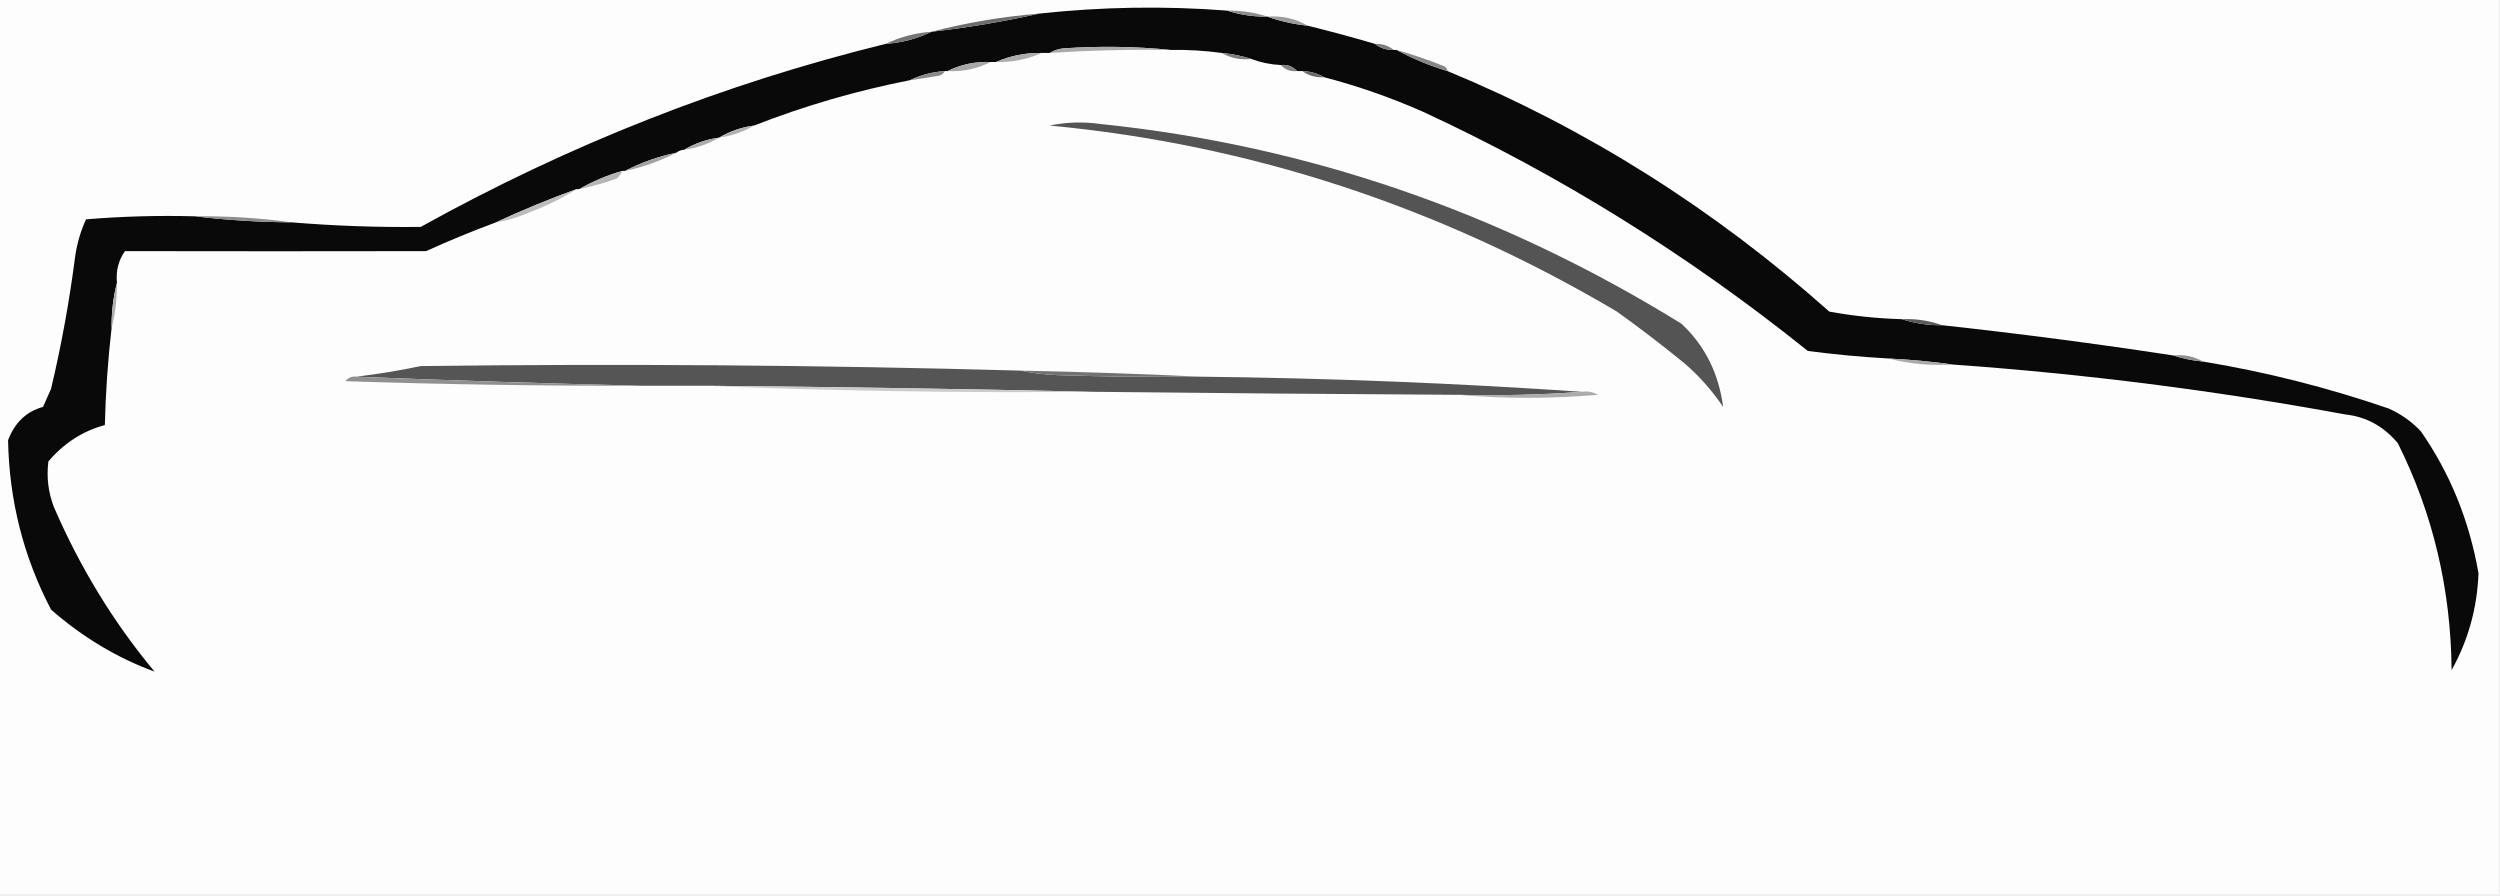
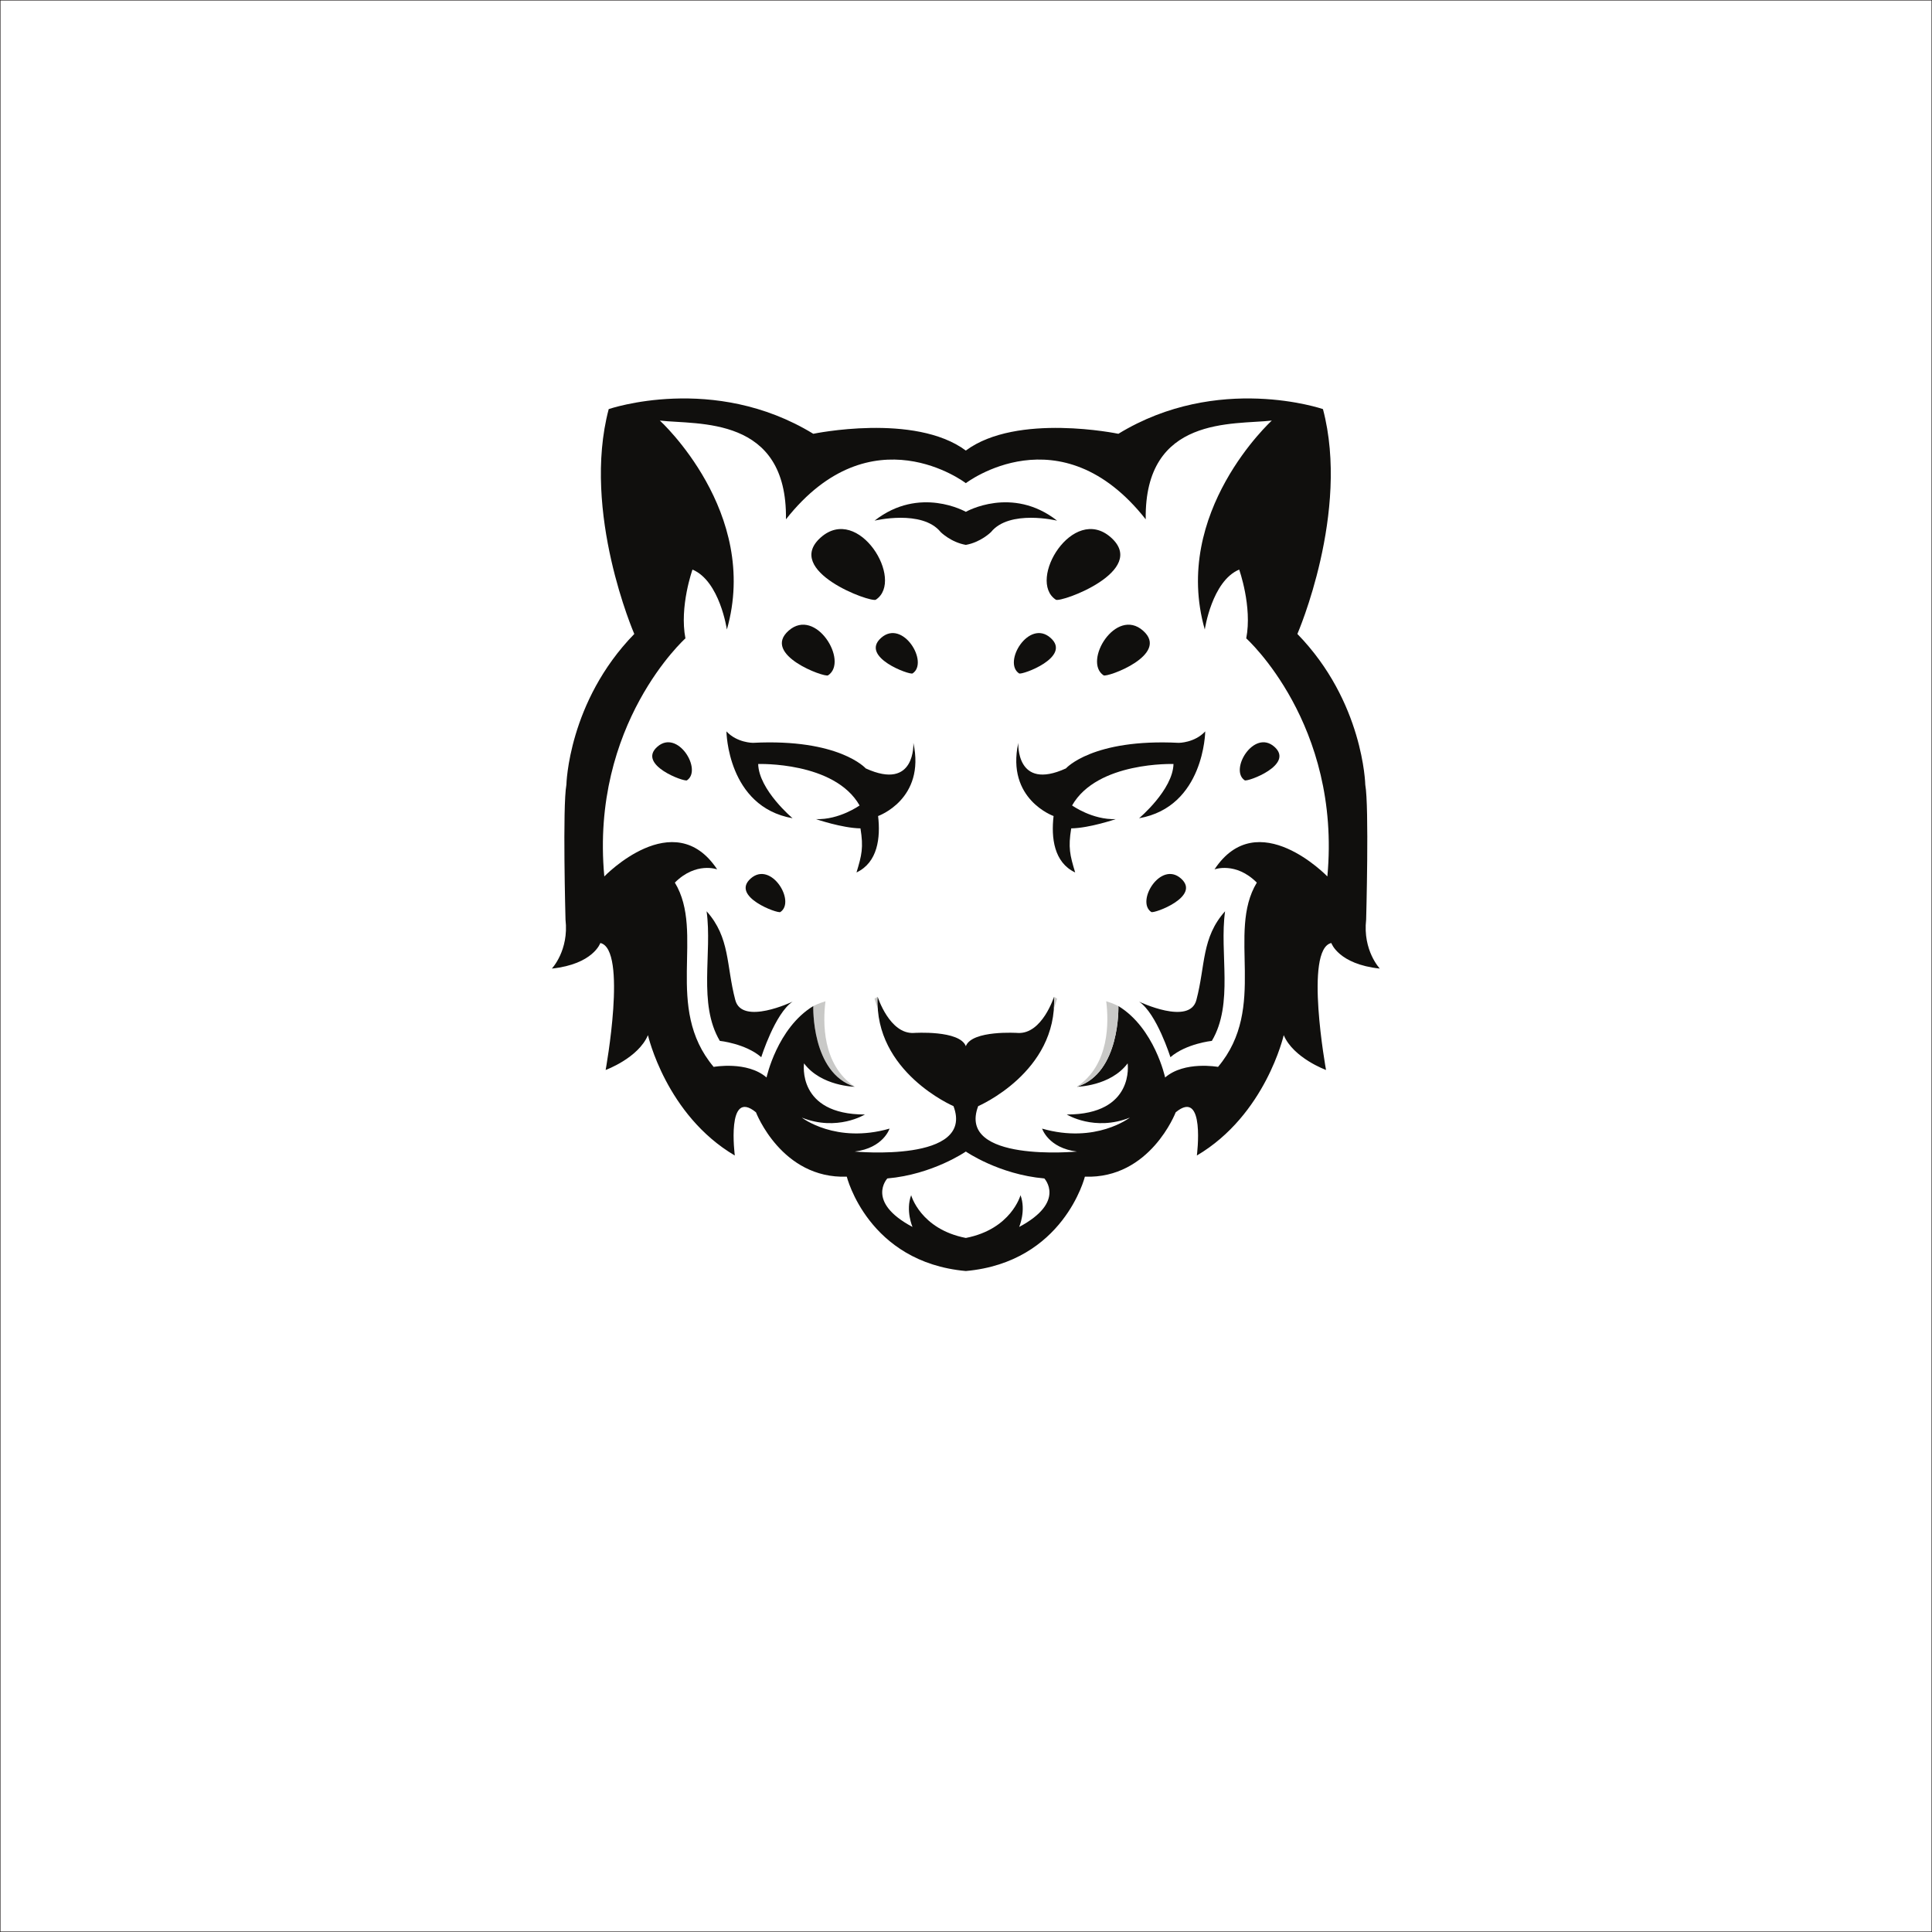
- <svg xmlns="http://www.w3.org/2000/svg" width="67" height="24" viewBox="0 0 67 24" fill="none">
-   <g clip-path="url(#clip0_1_32)">
-     <path fillRule="evenodd" clipRule="evenodd" d="M-0.036 -0.041C22.297 -0.041 44.631 -0.041 66.964 -0.041C66.964 7.959 66.964 15.959 66.964 23.959C44.631 23.959 22.297 23.959 -0.036 23.959C-0.036 15.959 -0.036 7.959 -0.036 -0.041Z" fill="#FDFDFD" />
-     <path fillRule="evenodd" clipRule="evenodd" d="M32.888 0.284C33.231 0.396 33.591 0.45 33.968 0.446C34.312 0.569 34.672 0.65 35.049 0.689C35.647 0.837 36.247 0.999 36.85 1.176C36.995 1.291 37.163 1.345 37.354 1.338C37.378 1.338 37.402 1.338 37.426 1.338C37.861 1.573 38.317 1.762 38.795 1.905C42.52 3.447 45.929 5.595 49.025 8.351C49.669 8.468 50.318 8.536 50.97 8.554C51.314 8.667 51.674 8.721 52.051 8.716C54.123 8.942 56.188 9.212 58.247 9.527C58.497 9.61 58.761 9.664 59.039 9.689C60.727 9.968 62.383 10.387 64.01 10.946C64.335 11.088 64.623 11.29 64.875 11.554C65.661 12.68 66.177 13.95 66.424 15.365C66.388 16.298 66.147 17.163 65.703 17.959C65.684 15.791 65.204 13.764 64.262 11.878C63.883 11.425 63.414 11.168 62.858 11.108C59.371 10.466 55.865 10.02 52.339 9.77C51.776 9.69 51.199 9.636 50.61 9.608C49.888 9.567 49.168 9.5 48.449 9.405C45.241 6.83 41.807 4.695 38.147 3C37.27 2.612 36.382 2.302 35.481 2.068C35.308 1.965 35.116 1.911 34.905 1.905C34.857 1.905 34.809 1.905 34.761 1.905C34.645 1.778 34.501 1.724 34.328 1.743C34.055 1.73 33.791 1.676 33.536 1.581C33.286 1.498 33.022 1.444 32.743 1.419C32.289 1.357 31.833 1.33 31.375 1.338C30.427 1.244 29.466 1.23 28.493 1.297C28.357 1.313 28.237 1.354 28.133 1.419C28.061 1.419 27.989 1.419 27.917 1.419C27.486 1.412 27.078 1.493 26.692 1.662C26.644 1.662 26.596 1.662 26.548 1.662C26.139 1.646 25.754 1.727 25.395 1.905C25.371 1.905 25.347 1.905 25.323 1.905C24.99 1.927 24.678 2.008 24.387 2.149C22.956 2.43 21.563 2.835 20.208 3.365C19.872 3.41 19.56 3.518 19.271 3.689C18.935 3.734 18.623 3.842 18.335 4.014C18.255 4.018 18.183 4.045 18.119 4.095C17.639 4.194 17.182 4.356 16.75 4.581C16.726 4.581 16.702 4.581 16.678 4.581C16.272 4.697 15.887 4.859 15.525 5.068C15.501 5.068 15.477 5.068 15.453 5.068C14.716 5.335 13.996 5.632 13.292 5.959C12.662 6.192 12.038 6.449 11.419 6.73C8.729 6.735 6.04 6.735 3.35 6.73C3.175 6.976 3.103 7.26 3.134 7.581C3.034 7.968 2.986 8.373 2.99 8.797C2.891 9.657 2.831 10.521 2.81 11.392C2.22 11.55 1.716 11.874 1.297 12.365C1.244 12.784 1.292 13.189 1.441 13.581C2.145 15.21 3.045 16.683 4.142 18C3.136 17.63 2.211 17.075 1.369 16.338C0.631 14.93 0.247 13.417 0.216 11.797C0.396 11.325 0.708 11.027 1.153 10.905C1.225 10.743 1.297 10.581 1.369 10.419C1.647 9.245 1.863 8.056 2.017 6.851C2.069 6.51 2.165 6.185 2.305 5.878C3.272 5.798 4.245 5.771 5.223 5.797C6.074 5.899 6.939 5.953 7.817 5.959C8.968 6.054 10.121 6.095 11.275 6.081C15.257 3.871 19.411 2.236 23.738 1.176C24.171 1.145 24.579 1.037 24.963 0.851C25.939 0.74 26.9 0.578 27.845 0.365C29.523 0.182 31.204 0.155 32.888 0.284Z" fill="#090909" />
-     <path fillRule="evenodd" clipRule="evenodd" d="M32.888 0.284C33.264 0.279 33.625 0.333 33.968 0.446C33.591 0.45 33.231 0.396 32.888 0.284Z" fill="#8D8D8D" />
-     <path fillRule="evenodd" clipRule="evenodd" d="M33.968 0.446C34.358 0.416 34.718 0.497 35.049 0.689C34.672 0.65 34.312 0.569 33.968 0.446Z" fill="#9B9B9B" />
-     <path fillRule="evenodd" clipRule="evenodd" d="M27.845 0.365C26.9 0.578 25.939 0.74 24.963 0.851C25.903 0.607 26.864 0.445 27.845 0.365Z" fill="#6D6D6D" />
-     <path fillRule="evenodd" clipRule="evenodd" d="M24.963 0.851C24.579 1.037 24.171 1.145 23.738 1.176C24.121 0.991 24.529 0.882 24.963 0.851Z" fill="#757575" />
-     <path fillRule="evenodd" clipRule="evenodd" d="M36.85 1.176C37.041 1.168 37.209 1.222 37.354 1.338C37.163 1.345 36.995 1.291 36.85 1.176Z" fill="#7C7C7C" />
-     <path fillRule="evenodd" clipRule="evenodd" d="M31.375 1.338C30.293 1.323 29.212 1.35 28.133 1.419C28.237 1.354 28.357 1.313 28.493 1.297C29.466 1.23 30.427 1.244 31.375 1.338Z" fill="#AAAAAA" />
-     <path fillRule="evenodd" clipRule="evenodd" d="M37.426 1.338C37.863 1.461 38.295 1.61 38.723 1.784C38.763 1.815 38.787 1.855 38.795 1.905C38.317 1.762 37.861 1.573 37.426 1.338Z" fill="#878787" />
-     <path fillRule="evenodd" clipRule="evenodd" d="M27.917 1.419C27.532 1.592 27.123 1.673 26.692 1.662C27.078 1.493 27.486 1.412 27.917 1.419Z" fill="#ACACAC" />
-     <path fillRule="evenodd" clipRule="evenodd" d="M32.743 1.419C33.022 1.444 33.286 1.498 33.536 1.581C33.249 1.612 32.984 1.558 32.743 1.419Z" fill="#7E7E7E" />
-     <path fillRule="evenodd" clipRule="evenodd" d="M26.548 1.662C26.19 1.845 25.805 1.926 25.395 1.905C25.754 1.727 26.139 1.646 26.548 1.662Z" fill="#A7A7A7" />
-     <path fillRule="evenodd" clipRule="evenodd" d="M34.328 1.743C34.501 1.724 34.645 1.778 34.761 1.905C34.588 1.925 34.444 1.871 34.328 1.743Z" fill="#838383" />
-     <path fillRule="evenodd" clipRule="evenodd" d="M34.905 1.905C35.116 1.911 35.308 1.965 35.481 2.068C35.265 2.084 35.073 2.03 34.905 1.905Z" fill="#6B6B6B" />
-     <path fillRule="evenodd" clipRule="evenodd" d="M25.323 1.905C25.293 1.964 25.245 2.004 25.179 2.027C24.915 2.071 24.651 2.112 24.387 2.149C24.678 2.008 24.99 1.927 25.323 1.905Z" fill="#8A8A8A" />
-     <path fillRule="evenodd" clipRule="evenodd" d="M20.208 3.365C19.92 3.536 19.608 3.644 19.271 3.689C19.56 3.518 19.872 3.41 20.208 3.365Z" fill="#B2B2B2" />
-     <path fillRule="evenodd" clipRule="evenodd" d="M19.271 3.689C18.983 3.86 18.671 3.968 18.335 4.014C18.623 3.842 18.935 3.734 19.271 3.689Z" fill="#ACACAC" />
-     <path fillRule="evenodd" clipRule="evenodd" d="M18.119 4.095C17.687 4.32 17.23 4.482 16.75 4.581C17.182 4.356 17.639 4.194 18.119 4.095Z" fill="#A2A2A2" />
-     <path fillRule="evenodd" clipRule="evenodd" d="M16.678 4.581C16.645 4.659 16.597 4.726 16.534 4.784C16.203 4.903 15.867 4.997 15.525 5.068C15.887 4.859 16.272 4.697 16.678 4.581Z" fill="#B5B5B5" />
-     <path fillRule="evenodd" clipRule="evenodd" d="M15.453 5.068C15.071 5.309 14.662 5.512 14.229 5.676C13.925 5.812 13.613 5.907 13.292 5.959C13.996 5.632 14.716 5.335 15.453 5.068Z" fill="#BCBCBC" />
-     <path fillRule="evenodd" clipRule="evenodd" d="M5.223 5.797C6.102 5.787 6.966 5.841 7.817 5.959C6.939 5.953 6.074 5.899 5.223 5.797Z" fill="#8D8D8D" />
-     <path fillRule="evenodd" clipRule="evenodd" d="M28.133 3.365C28.576 3.271 29.032 3.258 29.502 3.324C35.029 3.896 40.216 5.68 45.063 8.676C45.688 9.259 46.061 10.002 46.18 10.905C45.879 10.46 45.531 10.068 45.135 9.73C44.547 9.25 43.947 8.791 43.334 8.351C38.576 5.535 33.509 3.873 28.133 3.365Z" fill="#545454" />
-     <path fillRule="evenodd" clipRule="evenodd" d="M50.97 8.554C51.349 8.538 51.709 8.592 52.051 8.716C51.674 8.721 51.314 8.667 50.97 8.554Z" fill="#5A5A5A" />
-     <path fillRule="evenodd" clipRule="evenodd" d="M3.134 7.581C3.138 8.005 3.09 8.411 2.99 8.797C2.986 8.373 3.034 7.968 3.134 7.581Z" fill="#AFAFAF" />
-     <path fillRule="evenodd" clipRule="evenodd" d="M58.247 9.527C58.534 9.496 58.798 9.55 59.039 9.689C58.761 9.664 58.497 9.61 58.247 9.527Z" fill="#909090" />
-     <path fillRule="evenodd" clipRule="evenodd" d="M50.61 9.608C51.199 9.636 51.776 9.69 52.339 9.77C51.745 9.806 51.169 9.752 50.61 9.608Z" fill="#A9A9A9" />
-     <path fillRule="evenodd" clipRule="evenodd" d="M27.34 9.932C27.663 9.999 28 10.04 28.349 10.054C29.622 10.095 30.894 10.108 32.167 10.095C35.581 10.132 38.991 10.267 42.397 10.5C41.305 10.581 40.201 10.608 39.083 10.581C35.817 10.563 32.551 10.536 29.285 10.5C25.84 10.423 22.381 10.369 18.911 10.338C18.335 10.338 17.759 10.338 17.182 10.338C14.636 10.278 12.091 10.197 9.546 10.095C10.124 10.027 10.7 9.932 11.275 9.811C16.631 9.743 21.986 9.784 27.34 9.932Z" fill="#555555" />
-     <path fillRule="evenodd" clipRule="evenodd" d="M27.34 9.932C28.961 9.965 30.57 10.019 32.167 10.095C30.894 10.108 29.622 10.095 28.349 10.054C27.999 10.04 27.663 9.999 27.34 9.932Z" fill="#727272" />
-     <path fillRule="evenodd" clipRule="evenodd" d="M9.546 10.095C12.091 10.197 14.636 10.278 17.182 10.338C14.54 10.344 11.899 10.303 9.258 10.216C9.334 10.12 9.43 10.079 9.546 10.095Z" fill="#909090" />
-     <path fillRule="evenodd" clipRule="evenodd" d="M18.911 10.338C22.381 10.369 25.839 10.423 29.285 10.5C25.814 10.533 22.357 10.479 18.911 10.338Z" fill="#CBCBCB" />
-     <path fillRule="evenodd" clipRule="evenodd" d="M42.397 10.5C42.549 10.476 42.693 10.503 42.83 10.581C41.569 10.689 40.32 10.689 39.083 10.581C40.201 10.608 41.305 10.581 42.397 10.5Z" fill="#ACACAC" />
+ <svg xmlns="http://www.w3.org/2000/svg" viewBox="0 0 5334.667 5334.667" height="64" width="64" xml:space="preserve" version="1.1">
+   <defs id="defs6" />
+   <g transform="matrix(1.333333,0,0,-1.333333,0,5334.667)" id="g10">
+     <g transform="scale(0.1)" id="g12">
+       <g transform="scale(2.45429)" id="g14">
+         <path id="path16" style="fill:#ffffff;fill-opacity:1;fill-rule:nonzero;stroke:none" d="M 16300,2.037 H 2.037 V 16300 H 16300 V 2.037" />
+       </g>
+       <g transform="scale(2.45429)" id="g18">
+         <path id="path20" style="fill:none;stroke:#211d1d;stroke-width:4.074;stroke-linecap:butt;stroke-linejoin:miter;stroke-miterlimit:10;stroke-dasharray:none;stroke-opacity:1" d="M 16300,2.037 H 2.037 V 16300 H 16300 Z" />
+       </g>
+       <g transform="scale(1.29685)" id="g22">
+         <path id="path24" style="fill:#100f0d;fill-opacity:1;fill-rule:evenodd;stroke:none" d="m 12656.3,14856.7 c 0,0 -809.6,-387.1 -915.2,28.2 -146,553.3 -79.7,992.7 -457.6,1415.1 93.4,-669.6 -141,-1475.4 211.2,-2069.9 0,0 408.3,-42.2 661.8,-260.4 0,0 218.2,697 499.8,887" />
+       </g>
+       <g transform="scale(1.83794)" id="g26">
+         <path id="path28" style="fill:#100f0d;fill-opacity:1;fill-rule:evenodd;stroke:none" d="m 9854.27,15902.5 c 0,0 536.43,129.2 745.13,-129.1 0,0 114.3,-114.3 283.2,-144 168.8,29.7 283.2,144 283.2,144 208.6,258.3 745.1,129.1 745.1,129.1 -506.6,397.5 -1028.3,99.4 -1028.3,99.4 0,0 -521.6,298.1 -1028.33,-99.4" />
+       </g>
+       <g transform="scale(1.53125)" id="g30">
+         <path id="path32" style="fill:#100f0d;fill-opacity:1;fill-rule:evenodd;stroke:none" d="m 14415.9,15736.7 c 0,0 357.7,405.5 1526.4,345.8 0,0 214.6,0 357.7,155.1 0,0 -11.9,-1019.7 -894.4,-1174.7 0,0 455.9,383.1 465.1,733.4 0,0 -1031.5,35.8 -1371.4,-560.5 0,0 274.3,-196.7 590.3,-184.8 0,0 -354.7,-121.6 -602.2,-125.2 -42.4,-260.3 -17.8,-360.7 53.6,-596.3 -287.6,135.4 -326.3,469.3 -292.1,763.2 0,0 -643.9,226.6 -477.1,989.8 0,0 -35.7,-655.9 644.1,-345.8" />
+       </g>
+       <g transform="scale(1.56767)" id="g34">
+         <path id="path36" style="fill:#100f0d;fill-opacity:1;fill-rule:evenodd;stroke:none" d="m 15047.7,12290.1 c 0,0 669.8,-320.3 757.1,23.3 120.8,457.7 65.9,821.2 378.6,1170.6 -77.3,-553.9 116.6,-1220.5 -174.7,-1712.2 0,0 -337.8,-35 -547.5,-215.5 0,0 -180.5,576.6 -413.5,733.8" />
+       </g>
+       <g transform="scale(1.81431)" id="g38">
+         <path id="path40" style="fill:#100f0d;fill-opacity:1;fill-rule:evenodd;stroke:none" d="m 9997.43,15207.5 c -56.61,-37.6 -1060.08,329.2 -628.34,710.9 431.79,381.6 960.41,-490.1 628.34,-710.9" />
+       </g>
+       <g transform="scale(1.6685)" id="g42">
+         <path id="path44" style="fill:#100f0d;fill-opacity:1;fill-rule:evenodd;stroke:none" d="m 11326.9,15621.3 c -35.2,-23.4 -658.5,204.6 -390.3,441.6 268.2,237.1 596.6,-304.4 390.3,-441.6" />
+       </g>
+       <g transform="scale(1.68379)" id="g46">
+         <path id="path48" style="fill:#100f0d;fill-opacity:1;fill-rule:evenodd;stroke:none" d="m 10184.8,15455.8 c -43.8,-29.1 -819.27,254.4 -485.56,549.3 333.56,294.9 742.16,-378.7 485.56,-549.3" />
+       </g>
+       <g transform="scale(1.52871)" id="g50">
+         <path id="path52" style="fill:#100f0d;fill-opacity:1;fill-rule:evenodd;stroke:none" d="m 9306.14,15601.6 c -36.24,-24 -677.7,210.5 -401.71,454.5 276.05,243.9 613.91,-313.3 401.71,-454.5" />
+       </g>
+       <g transform="scale(1.36137)" id="g54">
+         <path id="path56" style="fill:#100f0d;fill-opacity:1;fill-rule:evenodd;stroke:none" d="m 11870.9,15515.8 c -40.6,-27 -761,236.3 -451,510.2 309.9,274 689.4,-351.7 451,-510.2" />
+       </g>
+       <g transform="scale(1.81431)" id="g58">
+         <path id="path60" style="fill:#100f0d;fill-opacity:1;fill-rule:evenodd;stroke:none" d="m 12051.3,15207.5 c 56.6,-37.6 1060.2,329.2 628.4,710.9 -431.8,381.6 -960.4,-490.1 -628.4,-710.9" />
+       </g>
+       <g transform="scale(1.6685)" id="g62">
+         <path id="path64" style="fill:#100f0d;fill-opacity:1;fill-rule:evenodd;stroke:none" d="m 12648.6,15621.3 c 35.2,-23.4 658.6,204.6 390.3,441.6 -268.2,237.1 -596.5,-304.4 -390.3,-441.6" />
+       </g>
+       <g transform="scale(1.68379)" id="g66">
+         <path id="path68" style="fill:#100f0d;fill-opacity:1;fill-rule:evenodd;stroke:none" d="m 13573.1,15455.8 c 43.7,-29.1 819.2,254.4 485.5,549.3 -333.6,294.9 -742,-378.7 -485.5,-549.3" />
+       </g>
+       <g transform="scale(1.64496)" id="g70">
+         <path id="path72" style="fill:#100f0d;fill-opacity:1;fill-rule:evenodd;stroke:none" d="m 15670.3,14499.1 c 33.6,-22.4 629.7,195.6 373.3,422.3 -256.6,226.7 -570.6,-291.1 -373.3,-422.3" />
+       </g>
+       <g transform="scale(1.52628)" id="g74">
+         <path id="path76" style="fill:#100f0d;fill-opacity:1;fill-rule:evenodd;stroke:none" d="m 15621.3,13839.4 c 36.2,-24.1 678.7,210.8 402.3,455.1 -276.4,244.4 -615,-313.7 -402.3,-455.1" />
+       </g>
+       <g transform="scale(1.18818)" id="g78">
+         <path id="path80" style="fill:#c9c9c7;fill-opacity:1;fill-rule:evenodd;stroke:none" d="m 14175,16138.7 c 0,0 -38.4,-1168 722.3,-1406.3 -572.6,385.1 -555,1136 -509.9,1489.7 -119.9,-35.6 -212.4,-83.4 -212.4,-83.4 z m 1066.9,127.4 c 19.3,-56 38.3,-113.7 57.3,-173.1 -4.7,66.9 -5.6,135.9 -2.3,207 -20,-10 -38.3,-21.5 -55,-33.9" />
+       </g>
+       <g transform="scale(1.52539)" id="g82">
+         <path id="path84" style="fill:#100f0d;fill-opacity:1;fill-rule:evenodd;stroke:none" d="m 11753.7,15797.2 c 0,0 -359.1,407 -1532.3,347.2 0,0 -215.4,0 -359.05,155.6 0,0 11.93,-1023.5 897.75,-1179.2 0,0 -457.7,384.6 -466.8,736.2 0,0 1035.4,36 1376.7,-562.6 0,0 -275.4,-197.5 -592.6,-185.5 0,0 356,-122.1 604.5,-125.7 42.6,-261.4 17.8,-362.1 -53.8,-598.6 288.7,135.9 327.6,471.1 293.2,766.1 0,0 646.5,227.5 478.9,993.7 0,0 35.9,-658.5 -646.5,-347.2" />
+       </g>
+       <g transform="scale(1.98077)" id="g86">
+         <path id="path88" style="fill:#100f0d;fill-opacity:1;fill-rule:evenodd;stroke:none" d="m 7166.24,13525.1 c -64.57,331.9 73.75,719.1 73.75,719.1 285.75,-119.9 359.51,-626.9 359.51,-626.9 350.32,1226.1 -700.63,2184.9 -700.63,2184.9 396.41,-46.1 1334.22,54.9 1318.32,-1032.5 894.19,1133.9 1880.71,378 1880.71,378 0,0 986.5,755.9 1880.7,-378 -15.9,1087.4 921.9,986.4 1318.3,1032.5 0,0 -1050.9,-958.8 -700.7,-2184.9 0,0 73.8,507 359.6,626.9 0,0 138.3,-387.2 73.7,-719.1 0,0 995.7,-894.2 848.2,-2489.1 0,0 -728.4,755.9 -1180,73.8 0,0 221.2,82.9 442.5,-138.3 -318.2,-525 119.2,-1302.56 -405.6,-1926.76 0,0 -350.4,64.52 -553.2,-110.61 0,0 -110.6,516.21 -488.6,746.73 0,0 23,-700.64 -433.3,-843.56 0,0 350.3,4.64 530.1,244.35 0,0 78.4,-534.69 -636.1,-534.69 0,0 290.4,-179.83 659.2,-32.31 0,0 -355,-276.56 -917.3,-115.21 0,0 64.5,-202.85 364.1,-239.7 0,0 -1258.4,-119.86 -1032.5,474.76 0,0 829.7,354.91 792.8,1143.14 0,0 -124.4,-391.82 -378,-377.99 0,0 -479.4,32.26 -543.9,-138.28 -64.6,170.54 -543.96,138.28 -543.96,138.28 -253.54,-13.83 -378.04,377.99 -378.04,377.99 -36.8,-788.23 792.88,-1143.14 792.88,-1143.14 225.82,-594.62 -1032.53,-474.76 -1032.53,-474.76 299.63,36.85 364.1,239.7 364.1,239.7 -562.36,-161.35 -917.27,115.21 -917.27,115.21 368.8,-147.52 659.19,32.31 659.19,32.31 -714.47,0 -636.12,534.69 -636.12,534.69 179.78,-239.71 530.1,-244.35 530.1,-244.35 -456.34,142.92 -433.31,843.56 -433.31,843.56 -377.99,-230.52 -488.6,-746.73 -488.6,-746.73 -202.8,175.13 -553.07,110.61 -553.07,110.61 -524.89,624.2 -87.49,1401.76 -405.65,1926.76 221.28,221.2 442.51,138.3 442.51,138.3 -451.75,682.1 -1180.05,-73.8 -1180.05,-73.8 -147.52,1594.9 848.16,2489.1 848.16,2489.1 z m 2931.66,1963.6 c -534.67,396.5 -1594.96,175.2 -1594.96,175.2 -1041.72,636.1 -2138.76,258.1 -2138.76,258.1 -285.8,-1078.6 267.32,-2350.8 267.32,-2350.8 -691.35,-709.8 -709.83,-1576.4 -709.83,-1576.4 -41.45,-225.9 -9.19,-1410.5 -9.19,-1410.5 36.91,-322.7 -142.82,-511.7 -142.82,-511.7 433.27,46.1 506.97,267.4 506.97,267.4 285.8,-64.6 55.39,-1327.52 55.39,-1327.52 0,0 340.97,124.45 442.4,364.15 0,0 188.97,-834.32 908.03,-1258.39 0,0 -92.19,709.87 221.27,451.74 0,0 266.37,-697.61 949.53,-672.97 0,0 221.38,-894.24 1244.65,-986.43 1023.3,92.19 1244.6,986.43 1244.6,986.43 683.1,-24.64 949.5,672.97 949.5,672.97 313.5,258.13 221.3,-451.74 221.3,-451.74 719,424.07 908.1,1258.39 908.1,1258.39 101.4,-239.7 442.4,-364.15 442.4,-364.15 0,0 -230.4,1262.92 55.2,1327.52 0,0 73.8,-221.3 507.1,-267.4 0,0 -179.8,189 -142.9,511.7 0,0 32.4,1184.6 -9.1,1410.5 0,0 -18.4,866.6 -709.9,1576.4 0,0 553.2,1272.2 267.4,2350.8 0,0 -1097,378 -2138.8,-258.1 0,0 -1060.2,221.3 -1594.9,-175.2 z m 0,-8232.4 c -474.75,92.19 -571.63,447.1 -571.63,447.1 -59.93,-161.35 13.83,-331.89 13.83,-331.89 -493.24,262.77 -262.77,507.02 -262.77,507.02 474.76,41.5 820.57,281.21 820.57,281.21 0,0 345.7,-239.71 820.5,-281.21 0,0 230.5,-244.25 -262.7,-507.02 0,0 73.7,170.54 13.8,331.89 0,0 -96.9,-354.91 -571.6,-447.1" />
+       </g>
+       <g transform="scale(1.42371)" id="g98">
+         <path id="path100" style="fill:#c9c9c7;fill-opacity:1;fill-rule:evenodd;stroke:none" d="m 16268,13468.8 c 0,0 32,-974.8 -602.9,-1173.6 478,321.4 463.2,948.1 425.7,1243.3 100,-29.7 177.2,-69.7 177.2,-69.7 z m -890.5,106.3 c -16,-46.7 -31.9,-94.9 -47.7,-144.4 3.9,55.8 4.6,113.4 1.9,172.7 16.7,-8.4 31.9,-17.9 45.8,-28.3" />
+       </g>
+     </g>
  </g>
-   <defs>
-     <clipPath id="clip0_1_32">
-       <rect width="67" height="24" fill="white" />
-     </clipPath>
-   </defs>
</svg>
